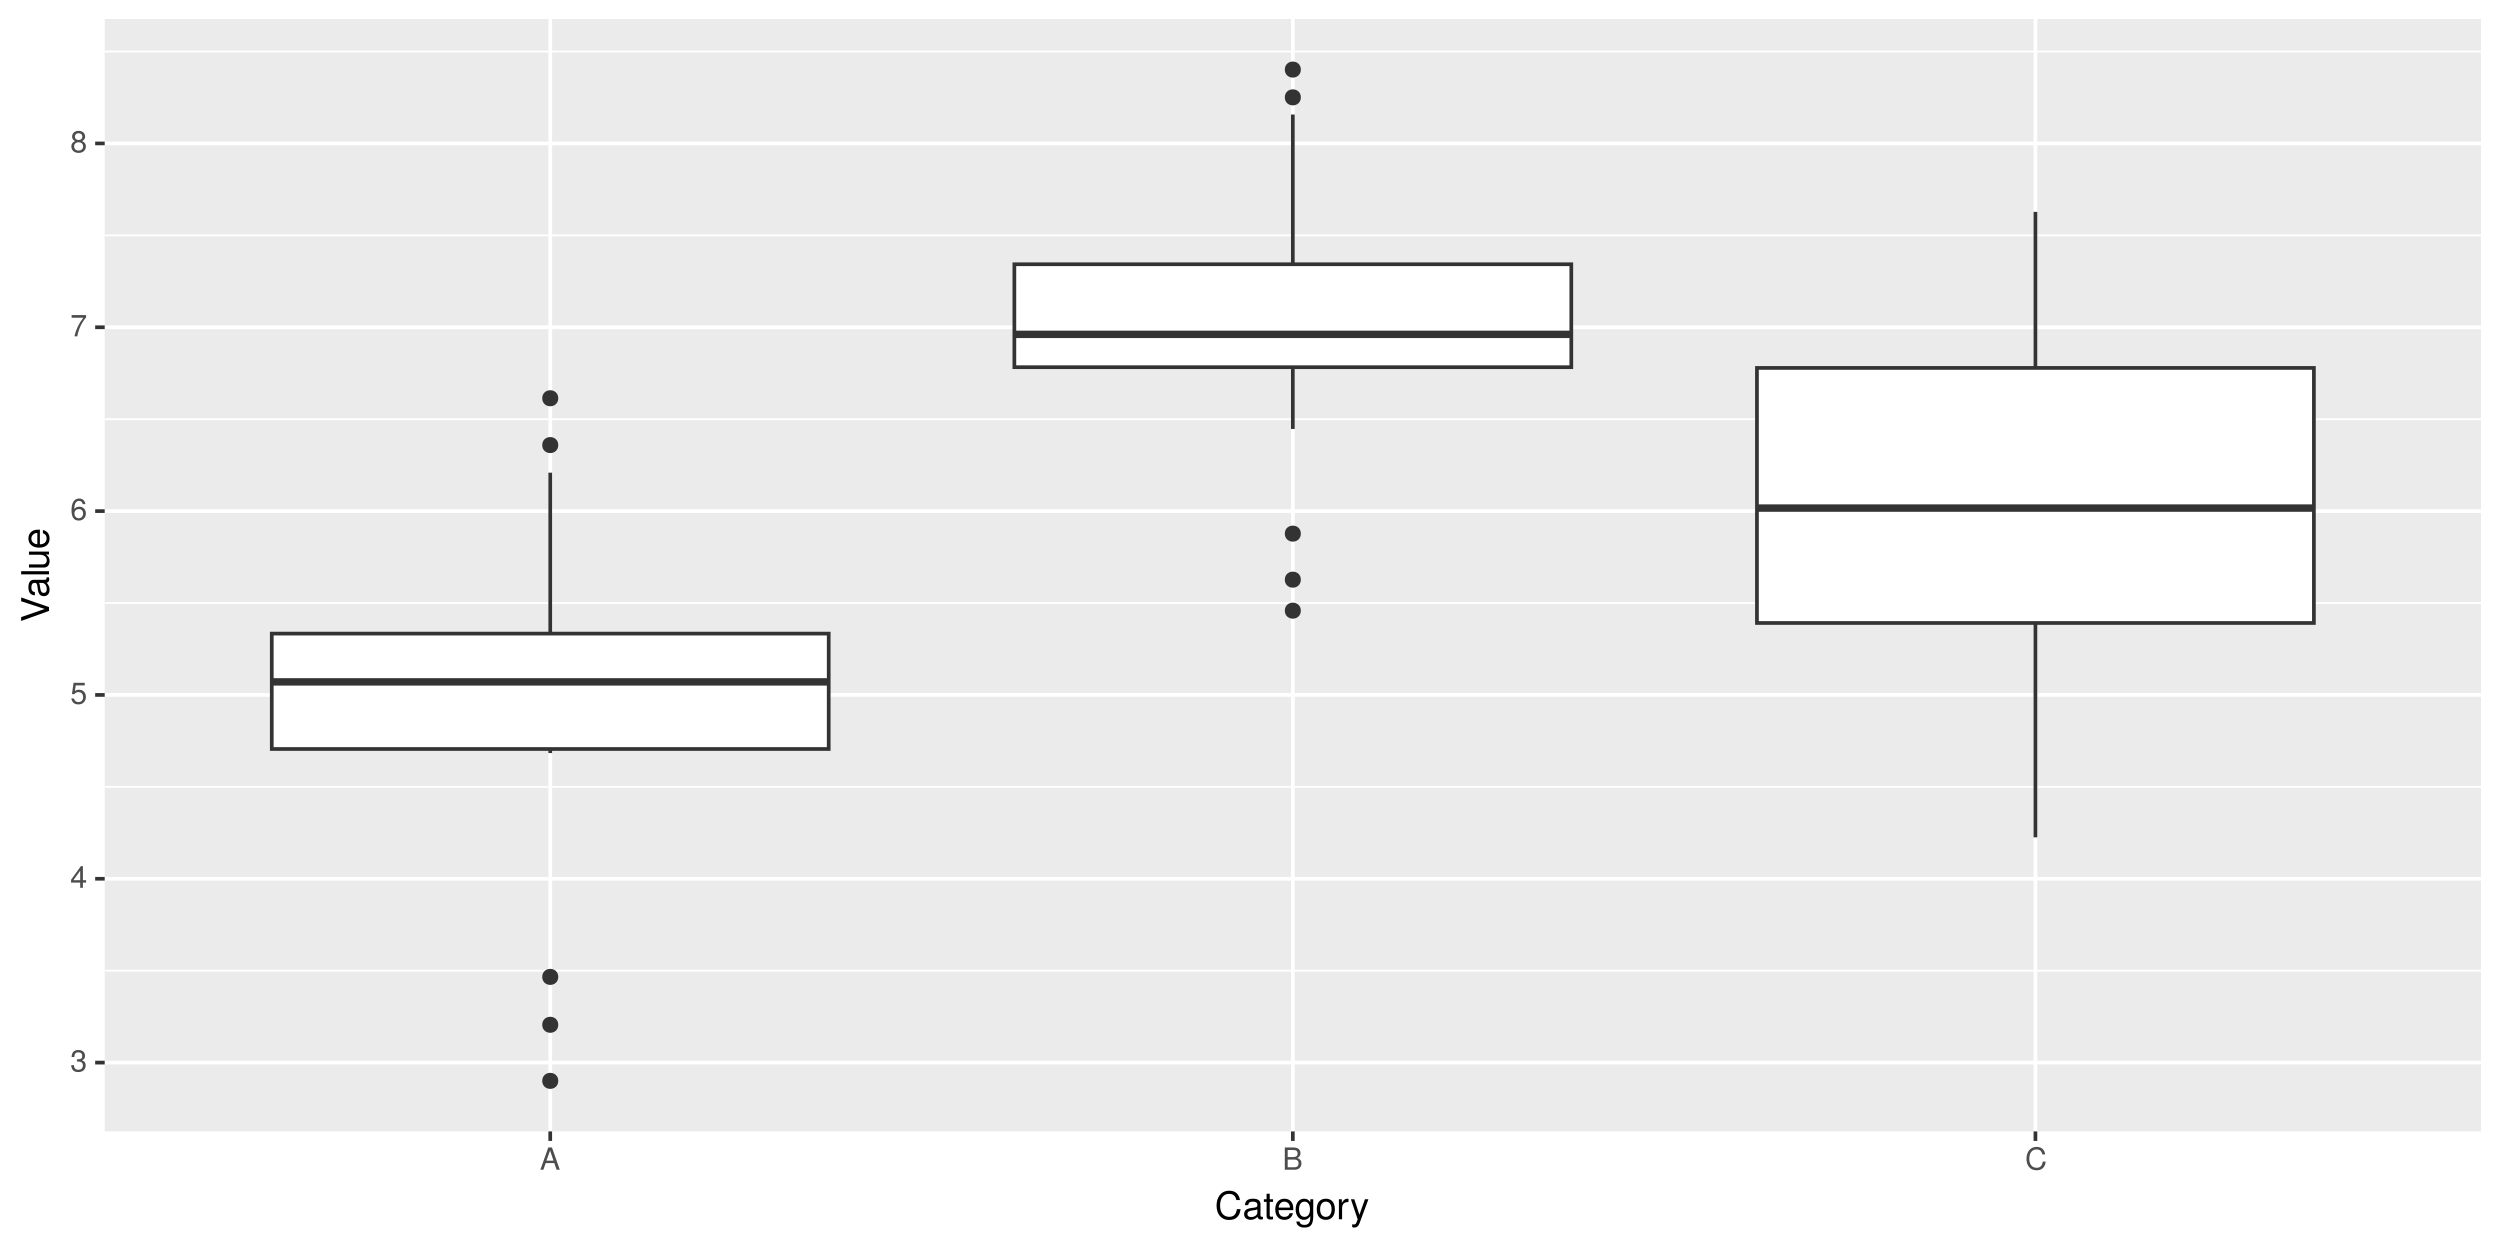
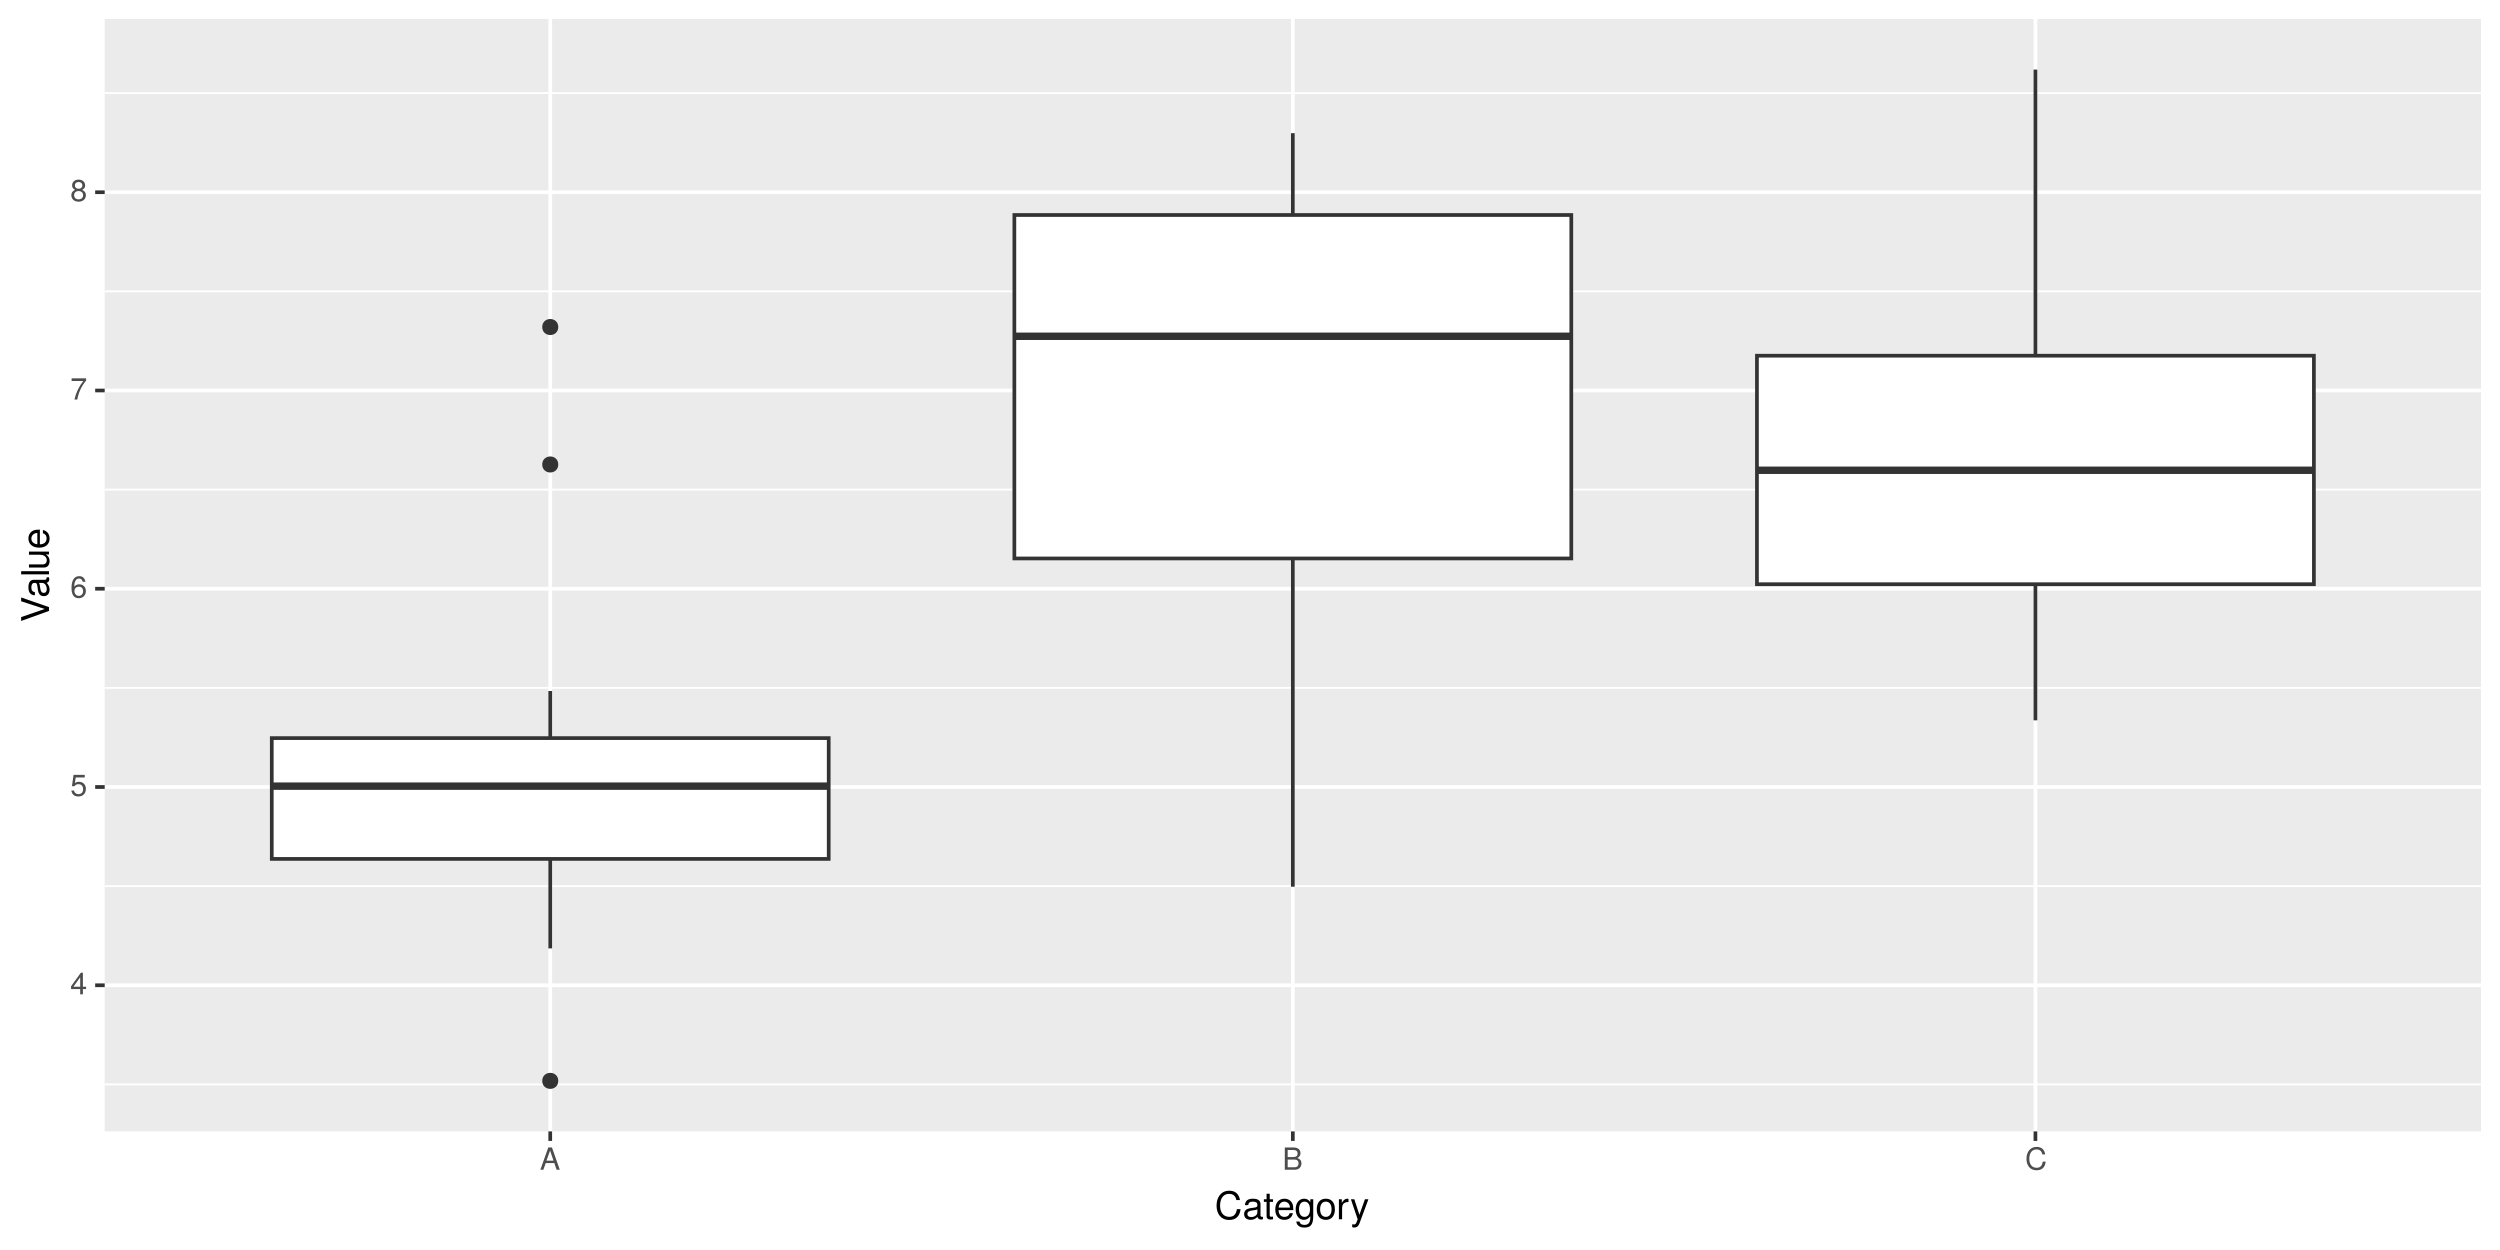
<svg xmlns="http://www.w3.org/2000/svg" xmlns:xlink="http://www.w3.org/1999/xlink" width="720pt" height="360pt" viewBox="0 0 720 360">
  <defs>
    <g>
      <g id="glyph-0-0">
-         <path d="M 4.453 -1.812 C 4.453 -2.562 4.141 -3.016 3.391 -3.266 C 3.969 -3.5 4.266 -3.891 4.266 -4.516 C 4.266 -5.594 3.547 -6.234 2.359 -6.234 C 1.109 -6.234 0.438 -5.547 0.406 -4.219 L 1.188 -4.219 C 1.203 -5.141 1.578 -5.562 2.375 -5.562 C 3.062 -5.562 3.469 -5.156 3.469 -4.5 C 3.469 -3.828 3.188 -3.547 1.938 -3.547 L 1.938 -2.906 L 2.359 -2.906 C 3.219 -2.906 3.656 -2.5 3.656 -1.797 C 3.656 -1.016 3.172 -0.547 2.359 -0.547 C 1.516 -0.547 1.109 -0.969 1.062 -1.875 L 0.281 -1.875 C 0.375 -0.5 1.062 0.125 2.344 0.125 C 3.625 0.125 4.453 -0.641 4.453 -1.812 Z M 4.453 -1.812 " />
+         <path d="M 4.578 -1.5 L 4.578 -2.188 L 3.656 -2.188 L 3.656 -6.234 L 3.078 -6.234 L 0.25 -2.312 L 0.25 -1.5 L 2.875 -1.5 L 2.875 0 L 3.656 0 L 3.656 -1.5 Z M 2.875 -2.188 L 0.922 -2.188 L 2.875 -4.922 Z M 2.875 -2.188 " />
      </g>
      <g id="glyph-0-1">
-         <path d="M 4.578 -1.5 L 4.578 -2.188 L 3.656 -2.188 L 3.656 -6.234 L 3.078 -6.234 L 0.25 -2.312 L 0.25 -1.5 L 2.875 -1.5 L 2.875 0 L 3.656 0 L 3.656 -1.5 Z M 2.875 -2.188 L 0.922 -2.188 L 2.875 -4.922 Z M 2.875 -2.188 " />
+         <path d="M 4.516 -2.062 C 4.516 -3.297 3.688 -4.109 2.5 -4.109 C 2.062 -4.109 1.703 -4 1.344 -3.734 L 1.594 -5.344 L 4.188 -5.344 L 4.188 -6.109 L 0.969 -6.109 L 0.5 -2.844 L 1.219 -2.844 C 1.578 -3.266 1.875 -3.422 2.359 -3.422 C 3.188 -3.422 3.719 -2.891 3.719 -1.969 C 3.719 -1.062 3.203 -0.547 2.359 -0.547 C 1.688 -0.547 1.266 -0.891 1.078 -1.594 L 0.312 -1.594 C 0.562 -0.359 1.266 0.125 2.375 0.125 C 3.641 0.125 4.516 -0.75 4.516 -2.062 Z M 4.516 -2.062 " />
      </g>
      <g id="glyph-0-2">
-         <path d="M 4.516 -2.062 C 4.516 -3.297 3.688 -4.109 2.5 -4.109 C 2.062 -4.109 1.703 -4 1.344 -3.734 L 1.594 -5.344 L 4.188 -5.344 L 4.188 -6.109 L 0.969 -6.109 L 0.5 -2.844 L 1.219 -2.844 C 1.578 -3.266 1.875 -3.422 2.359 -3.422 C 3.188 -3.422 3.719 -2.891 3.719 -1.969 C 3.719 -1.062 3.203 -0.547 2.359 -0.547 C 1.688 -0.547 1.266 -0.891 1.078 -1.594 L 0.312 -1.594 C 0.562 -0.359 1.266 0.125 2.375 0.125 C 3.641 0.125 4.516 -0.75 4.516 -2.062 Z M 4.516 -2.062 " />
+         <path d="M 4.516 -1.938 C 4.516 -3.094 3.719 -3.875 2.609 -3.875 C 1.984 -3.875 1.5 -3.641 1.172 -3.188 C 1.172 -4.703 1.672 -5.547 2.562 -5.547 C 3.109 -5.547 3.484 -5.203 3.609 -4.609 L 4.375 -4.609 C 4.234 -5.625 3.562 -6.234 2.609 -6.234 C 1.156 -6.234 0.375 -5.016 0.375 -2.844 C 0.375 -0.891 1.047 0.125 2.469 0.125 C 3.656 0.125 4.516 -0.719 4.516 -1.938 Z M 3.719 -1.875 C 3.719 -1.094 3.188 -0.547 2.484 -0.547 C 1.766 -0.547 1.219 -1.125 1.219 -1.922 C 1.219 -2.688 1.734 -3.188 2.5 -3.188 C 3.25 -3.188 3.719 -2.703 3.719 -1.875 Z M 3.719 -1.875 " />
      </g>
      <g id="glyph-0-3">
-         <path d="M 4.516 -1.938 C 4.516 -3.094 3.719 -3.875 2.609 -3.875 C 1.984 -3.875 1.5 -3.641 1.172 -3.188 C 1.172 -4.703 1.672 -5.547 2.562 -5.547 C 3.109 -5.547 3.484 -5.203 3.609 -4.609 L 4.375 -4.609 C 4.234 -5.625 3.562 -6.234 2.609 -6.234 C 1.156 -6.234 0.375 -5.016 0.375 -2.844 C 0.375 -0.891 1.047 0.125 2.469 0.125 C 3.656 0.125 4.516 -0.719 4.516 -1.938 Z M 3.719 -1.875 C 3.719 -1.094 3.188 -0.547 2.484 -0.547 C 1.766 -0.547 1.219 -1.125 1.219 -1.922 C 1.219 -2.688 1.734 -3.188 2.5 -3.188 C 3.25 -3.188 3.719 -2.703 3.719 -1.875 Z M 3.719 -1.875 " />
+         <path d="M 4.578 -5.453 L 4.578 -6.109 L 0.406 -6.109 L 0.406 -5.344 L 3.781 -5.344 C 2.531 -3.781 1.656 -1.953 1.219 0 L 2.047 0 C 2.391 -2.016 3.266 -3.891 4.578 -5.453 Z M 4.578 -5.453 " />
      </g>
      <g id="glyph-0-4">
-         <path d="M 4.578 -5.453 L 4.578 -6.109 L 0.406 -6.109 L 0.406 -5.344 L 3.781 -5.344 C 2.531 -3.781 1.656 -1.953 1.219 0 L 2.047 0 C 2.391 -2.016 3.266 -3.891 4.578 -5.453 Z M 4.578 -5.453 " />
+         <path d="M 4.516 -1.766 C 4.516 -2.453 4.156 -2.938 3.438 -3.281 C 4.078 -3.672 4.297 -3.984 4.297 -4.578 C 4.297 -5.547 3.531 -6.234 2.422 -6.234 C 1.312 -6.234 0.547 -5.547 0.547 -4.578 C 0.547 -4 0.75 -3.672 1.391 -3.281 C 0.672 -2.938 0.328 -2.453 0.328 -1.766 C 0.328 -0.625 1.188 0.125 2.422 0.125 C 3.656 0.125 4.516 -0.625 4.516 -1.766 Z M 3.5 -4.562 C 3.5 -3.969 3.062 -3.594 2.422 -3.594 C 1.766 -3.594 1.344 -3.969 1.344 -4.562 C 1.344 -5.156 1.766 -5.547 2.422 -5.547 C 3.078 -5.547 3.5 -5.156 3.5 -4.562 Z M 3.719 -1.75 C 3.719 -1.016 3.188 -0.547 2.406 -0.547 C 1.641 -0.547 1.125 -1.016 1.125 -1.75 C 1.125 -2.484 1.641 -2.938 2.422 -2.938 C 3.188 -2.938 3.719 -2.484 3.719 -1.75 Z M 3.719 -1.75 " />
      </g>
      <g id="glyph-0-5">
-         <path d="M 4.516 -1.766 C 4.516 -2.453 4.156 -2.938 3.438 -3.281 C 4.078 -3.672 4.297 -3.984 4.297 -4.578 C 4.297 -5.547 3.531 -6.234 2.422 -6.234 C 1.312 -6.234 0.547 -5.547 0.547 -4.578 C 0.547 -4 0.75 -3.672 1.391 -3.281 C 0.672 -2.938 0.328 -2.453 0.328 -1.766 C 0.328 -0.625 1.188 0.125 2.422 0.125 C 3.656 0.125 4.516 -0.625 4.516 -1.766 Z M 3.5 -4.562 C 3.5 -3.969 3.062 -3.594 2.422 -3.594 C 1.766 -3.594 1.344 -3.969 1.344 -4.562 C 1.344 -5.156 1.766 -5.547 2.422 -5.547 C 3.078 -5.547 3.5 -5.156 3.5 -4.562 Z M 3.719 -1.75 C 3.719 -1.016 3.188 -0.547 2.406 -0.547 C 1.641 -0.547 1.125 -1.016 1.125 -1.75 C 1.125 -2.484 1.641 -2.938 2.422 -2.938 C 3.188 -2.938 3.719 -2.484 3.719 -1.75 Z M 3.719 -1.75 " />
+         <path d="M 5.75 0 L 3.5 -6.406 L 2.438 -6.406 L 0.156 0 L 1.016 0 L 1.703 -1.922 L 4.172 -1.922 L 4.828 0 Z M 3.938 -2.609 L 1.906 -2.609 L 2.953 -5.531 Z M 3.938 -2.609 " />
      </g>
      <g id="glyph-0-6">
-         <path d="M 5.75 0 L 3.5 -6.406 L 2.438 -6.406 L 0.156 0 L 1.016 0 L 1.703 -1.922 L 4.172 -1.922 L 4.828 0 Z M 3.938 -2.609 L 1.906 -2.609 L 2.953 -5.531 Z M 3.938 -2.609 " />
+         <path d="M 5.484 -1.828 C 5.484 -2.609 5.125 -3.062 4.312 -3.391 C 4.891 -3.656 5.203 -4.141 5.203 -4.781 C 5.203 -5.719 4.516 -6.406 3.297 -6.406 L 0.688 -6.406 L 0.688 0 L 3.594 0 C 4.734 0 5.484 -0.781 5.484 -1.828 Z M 4.375 -4.672 C 4.375 -4.016 4 -3.656 3.094 -3.656 L 1.516 -3.656 L 1.516 -5.688 L 3.094 -5.688 C 4 -5.688 4.375 -5.328 4.375 -4.672 Z M 4.656 -1.828 C 4.656 -1.203 4.281 -0.719 3.516 -0.719 L 1.516 -0.719 L 1.516 -2.922 L 3.516 -2.922 C 4.281 -2.922 4.656 -2.453 4.656 -1.828 Z M 4.656 -1.828 " />
      </g>
      <g id="glyph-0-7">
-         <path d="M 5.484 -1.828 C 5.484 -2.609 5.125 -3.062 4.312 -3.391 C 4.891 -3.656 5.203 -4.141 5.203 -4.781 C 5.203 -5.719 4.516 -6.406 3.297 -6.406 L 0.688 -6.406 L 0.688 0 L 3.594 0 C 4.734 0 5.484 -0.781 5.484 -1.828 Z M 4.375 -4.672 C 4.375 -4.016 4 -3.656 3.094 -3.656 L 1.516 -3.656 L 1.516 -5.688 L 3.094 -5.688 C 4 -5.688 4.375 -5.328 4.375 -4.672 Z M 4.656 -1.828 C 4.656 -1.203 4.281 -0.719 3.516 -0.719 L 1.516 -0.719 L 1.516 -2.922 L 3.516 -2.922 C 4.281 -2.922 4.656 -2.453 4.656 -1.828 Z M 4.656 -1.828 " />
-       </g>
-       <g id="glyph-0-8">
        <path d="M 5.953 -2.344 L 5.109 -2.344 C 4.922 -1.125 4.406 -0.562 3.328 -0.562 C 2.047 -0.562 1.234 -1.547 1.234 -3.141 C 1.234 -4.781 2.016 -5.844 3.25 -5.844 C 4.25 -5.844 4.781 -5.406 4.984 -4.422 L 5.828 -4.422 C 5.562 -5.828 4.766 -6.578 3.359 -6.578 C 1.406 -6.578 0.422 -5 0.422 -3.125 C 0.422 -1.266 1.438 0.156 3.312 0.156 C 4.875 0.156 5.766 -0.672 5.953 -2.344 Z M 5.953 -2.344 " />
      </g>
      <g id="glyph-1-0">
        <path d="M 7.453 -2.922 L 6.391 -2.922 C 6.156 -1.406 5.516 -0.703 4.156 -0.703 C 2.562 -0.703 1.547 -1.922 1.547 -3.922 C 1.547 -5.984 2.516 -7.312 4.062 -7.312 C 5.328 -7.312 5.984 -6.75 6.234 -5.531 L 7.281 -5.531 C 6.969 -7.297 5.953 -8.219 4.188 -8.219 C 1.766 -8.219 0.531 -6.266 0.531 -3.922 C 0.531 -1.578 1.797 0.203 4.141 0.203 C 6.109 0.203 7.203 -0.844 7.453 -2.922 Z M 7.453 -2.922 " />
      </g>
      <g id="glyph-1-1">
        <path d="M 5.891 -0.016 L 5.891 -0.719 C 5.781 -0.688 5.734 -0.688 5.688 -0.688 C 5.375 -0.688 5.188 -0.859 5.188 -1.141 L 5.188 -4.359 C 5.188 -5.375 4.438 -5.922 3.031 -5.922 C 1.625 -5.922 0.766 -5.391 0.719 -4.062 L 1.641 -4.062 C 1.719 -4.766 2.141 -5.078 2.984 -5.078 C 3.812 -5.078 4.281 -4.781 4.281 -4.219 L 4.281 -3.984 C 4.281 -3.594 4.047 -3.438 3.328 -3.344 C 2.031 -3.172 1.828 -3.141 1.469 -2.984 C 0.797 -2.719 0.469 -2.203 0.469 -1.5 C 0.469 -0.453 1.188 0.172 2.359 0.172 C 3.094 0.172 3.812 -0.141 4.312 -0.688 C 4.406 -0.234 4.812 0.078 5.266 0.078 C 5.438 0.078 5.594 0.062 5.891 -0.016 Z M 4.281 -1.984 C 4.281 -1.172 3.438 -0.641 2.547 -0.641 C 1.844 -0.641 1.422 -0.891 1.422 -1.516 C 1.422 -2.125 1.828 -2.391 2.812 -2.531 C 3.766 -2.656 3.969 -2.703 4.281 -2.844 Z M 4.281 -1.984 " />
      </g>
      <g id="glyph-1-2">
        <path d="M 2.797 0 L 2.797 -0.766 C 2.672 -0.734 2.531 -0.719 2.359 -0.719 C 1.953 -0.719 1.844 -0.844 1.844 -1.25 L 1.844 -5.016 L 2.797 -5.016 L 2.797 -5.766 L 1.844 -5.766 L 1.844 -7.344 L 0.938 -7.344 L 0.938 -5.766 L 0.156 -5.766 L 0.156 -5.016 L 0.938 -5.016 L 0.938 -0.844 C 0.938 -0.25 1.328 0.078 2.047 0.078 C 2.266 0.078 2.484 0.062 2.797 0 Z M 2.797 0 " />
      </g>
      <g id="glyph-1-3">
        <path d="M 5.641 -2.625 C 5.641 -3.453 5.578 -3.984 5.406 -4.406 C 5.031 -5.359 4.156 -5.922 3.078 -5.922 C 1.469 -5.922 0.438 -4.734 0.438 -2.844 C 0.438 -0.953 1.438 0.172 3.062 0.172 C 4.375 0.172 5.297 -0.578 5.516 -1.75 L 4.594 -1.75 C 4.344 -0.984 3.828 -0.688 3.094 -0.688 C 2.141 -0.688 1.422 -1.297 1.391 -2.625 Z M 4.656 -3.438 C 4.656 -3.438 4.656 -3.391 4.656 -3.359 L 1.422 -3.359 C 1.5 -4.391 2.141 -5.078 3.062 -5.078 C 3.969 -5.078 4.656 -4.328 4.656 -3.438 Z M 4.656 -3.438 " />
      </g>
      <g id="glyph-1-4">
        <path d="M 5.375 -0.953 L 5.375 -5.766 L 4.531 -5.766 L 4.531 -4.922 C 4.062 -5.609 3.516 -5.922 2.766 -5.922 C 1.312 -5.922 0.312 -4.703 0.312 -2.828 C 0.312 -1.016 1.344 0.172 2.688 0.172 C 3.422 0.172 3.922 -0.141 4.531 -0.875 L 4.531 -0.484 C 4.531 1.047 3.906 1.625 2.844 1.625 C 2.109 1.625 1.547 1.359 1.438 0.656 L 0.5 0.656 C 0.609 1.75 1.453 2.391 2.812 2.391 C 4.609 2.391 5.375 1.594 5.375 -0.953 Z M 4.438 -2.844 C 4.438 -1.469 3.844 -0.688 2.875 -0.688 C 1.875 -0.688 1.281 -1.484 1.281 -2.875 C 1.281 -4.266 1.891 -5.078 2.875 -5.078 C 3.859 -5.078 4.438 -4.25 4.438 -2.844 Z M 4.438 -2.844 " />
      </g>
      <g id="glyph-1-5">
        <path d="M 5.609 -2.844 C 5.609 -4.828 4.656 -5.922 2.984 -5.922 C 1.375 -5.922 0.391 -4.812 0.391 -2.875 C 0.391 -0.953 1.359 0.172 3 0.172 C 4.625 0.172 5.609 -0.953 5.609 -2.844 Z M 4.656 -2.844 C 4.656 -1.5 4.016 -0.688 3 -0.688 C 1.984 -0.688 1.359 -1.484 1.359 -2.875 C 1.359 -4.266 1.984 -5.078 3 -5.078 C 4.031 -5.078 4.656 -4.281 4.656 -2.844 Z M 4.656 -2.844 " />
      </g>
      <g id="glyph-1-6">
        <path d="M 3.531 -4.969 L 3.531 -5.891 C 3.375 -5.922 3.297 -5.922 3.172 -5.922 C 2.578 -5.922 2.141 -5.578 1.609 -4.719 L 1.609 -5.766 L 0.766 -5.766 L 0.766 0 L 1.688 0 L 1.688 -2.984 C 1.688 -4.297 2.109 -4.938 3.531 -4.969 Z M 3.531 -4.969 " />
      </g>
      <g id="glyph-1-7">
        <path d="M 5.266 -5.766 L 4.266 -5.766 L 2.672 -1.281 L 1.203 -5.766 L 0.219 -5.766 L 2.172 0.016 L 1.812 0.938 C 1.656 1.344 1.469 1.5 1.078 1.5 C 0.953 1.5 0.797 1.469 0.594 1.438 L 0.594 2.25 C 0.781 2.359 0.969 2.391 1.203 2.391 C 1.859 2.391 2.391 2.031 2.688 1.203 Z M 5.266 -5.766 " />
      </g>
      <g id="glyph-2-0">
        <path d="M -8.016 -7.094 L -8.016 -6 L -1.234 -3.781 L -8.016 -1.438 L -8.016 -0.328 L 0 -3.219 L 0 -4.312 Z M -8.016 -7.094 " />
      </g>
      <g id="glyph-2-1">
        <path d="M -0.016 -5.891 L -0.719 -5.891 C -0.688 -5.781 -0.688 -5.734 -0.688 -5.688 C -0.688 -5.375 -0.859 -5.188 -1.141 -5.188 L -4.359 -5.188 C -5.375 -5.188 -5.922 -4.438 -5.922 -3.031 C -5.922 -1.625 -5.391 -0.766 -4.062 -0.719 L -4.062 -1.641 C -4.766 -1.719 -5.078 -2.141 -5.078 -2.984 C -5.078 -3.812 -4.781 -4.281 -4.219 -4.281 L -3.984 -4.281 C -3.594 -4.281 -3.438 -4.047 -3.344 -3.328 C -3.172 -2.031 -3.141 -1.828 -2.984 -1.469 C -2.719 -0.797 -2.203 -0.469 -1.5 -0.469 C -0.453 -0.469 0.172 -1.188 0.172 -2.359 C 0.172 -3.094 -0.141 -3.812 -0.688 -4.312 C -0.234 -4.406 0.078 -4.812 0.078 -5.266 C 0.078 -5.438 0.062 -5.594 -0.016 -5.891 Z M -1.984 -4.281 C -1.172 -4.281 -0.641 -3.438 -0.641 -2.547 C -0.641 -1.844 -0.891 -1.422 -1.516 -1.422 C -2.125 -1.422 -2.391 -1.828 -2.531 -2.812 C -2.656 -3.766 -2.703 -3.969 -2.844 -4.281 Z M -1.984 -4.281 " />
      </g>
      <g id="glyph-2-2">
        <path d="M 0 -1.656 L -8.016 -1.656 L -8.016 -0.75 L 0 -0.75 Z M 0 -1.656 " />
      </g>
      <g id="glyph-2-3">
        <path d="M 0 -5.297 L -5.766 -5.297 L -5.766 -4.391 L -2.578 -4.391 C -1.406 -4.391 -0.641 -3.766 -0.641 -2.812 C -0.641 -2.094 -1.078 -1.625 -1.766 -1.625 L -5.766 -1.625 L -5.766 -0.719 L -1.406 -0.719 C -0.453 -0.719 0.172 -1.438 0.172 -2.547 C 0.172 -3.406 -0.125 -3.938 -0.891 -4.484 L 0 -4.484 Z M 0 -5.297 " />
      </g>
      <g id="glyph-2-4">
        <path d="M -2.625 -5.641 C -3.453 -5.641 -3.984 -5.578 -4.406 -5.406 C -5.359 -5.031 -5.922 -4.156 -5.922 -3.078 C -5.922 -1.469 -4.734 -0.438 -2.844 -0.438 C -0.953 -0.438 0.172 -1.438 0.172 -3.062 C 0.172 -4.375 -0.578 -5.297 -1.75 -5.516 L -1.75 -4.594 C -0.984 -4.344 -0.688 -3.828 -0.688 -3.094 C -0.688 -2.141 -1.297 -1.422 -2.625 -1.391 Z M -3.438 -4.656 C -3.438 -4.656 -3.391 -4.656 -3.359 -4.656 L -3.359 -1.422 C -4.391 -1.5 -5.078 -2.141 -5.078 -3.062 C -5.078 -3.969 -4.328 -4.656 -3.438 -4.656 Z M -3.438 -4.656 " />
      </g>
    </g>
    <clipPath id="clip-0">
      <path clip-rule="nonzero" d="M 30.152 5.48 L 714.523 5.48 L 714.523 325.852 L 30.152 325.852 Z M 30.152 5.48 " />
    </clipPath>
    <clipPath id="clip-1">
-       <path clip-rule="nonzero" d="M 30.152 279 L 714.523 279 L 714.523 280 L 30.152 280 Z M 30.152 279 " />
+       <path clip-rule="nonzero" d="M 30.152 312 L 714.523 312 L 714.523 313 L 30.152 313 Z M 30.152 312 " />
    </clipPath>
    <clipPath id="clip-2">
-       <path clip-rule="nonzero" d="M 30.152 226 L 714.523 226 L 714.523 227 L 30.152 227 Z M 30.152 226 " />
+       <path clip-rule="nonzero" d="M 30.152 254 L 714.523 254 L 714.523 256 L 30.152 256 Z M 30.152 254 " />
    </clipPath>
    <clipPath id="clip-3">
-       <path clip-rule="nonzero" d="M 30.152 173 L 714.523 173 L 714.523 174 L 30.152 174 Z M 30.152 173 " />
+       <path clip-rule="nonzero" d="M 30.152 197 L 714.523 197 L 714.523 199 L 30.152 199 Z M 30.152 197 " />
    </clipPath>
    <clipPath id="clip-4">
-       <path clip-rule="nonzero" d="M 30.152 120 L 714.523 120 L 714.523 121 L 30.152 121 Z M 30.152 120 " />
+       <path clip-rule="nonzero" d="M 30.152 140 L 714.523 140 L 714.523 142 L 30.152 142 Z M 30.152 140 " />
    </clipPath>
    <clipPath id="clip-5">
-       <path clip-rule="nonzero" d="M 30.152 67 L 714.523 67 L 714.523 69 L 30.152 69 Z M 30.152 67 " />
+       <path clip-rule="nonzero" d="M 30.152 83 L 714.523 83 L 714.523 85 L 30.152 85 Z M 30.152 83 " />
    </clipPath>
    <clipPath id="clip-6">
-       <path clip-rule="nonzero" d="M 30.152 14 L 714.523 14 L 714.523 16 L 30.152 16 Z M 30.152 14 " />
+       <path clip-rule="nonzero" d="M 30.152 26 L 714.523 26 L 714.523 28 L 30.152 28 Z M 30.152 26 " />
    </clipPath>
    <clipPath id="clip-7">
-       <path clip-rule="nonzero" d="M 30.152 305 L 714.523 305 L 714.523 307 L 30.152 307 Z M 30.152 305 " />
+       <path clip-rule="nonzero" d="M 30.152 283 L 714.523 283 L 714.523 285 L 30.152 285 Z M 30.152 283 " />
    </clipPath>
    <clipPath id="clip-8">
-       <path clip-rule="nonzero" d="M 30.152 252 L 714.523 252 L 714.523 254 L 30.152 254 Z M 30.152 252 " />
+       <path clip-rule="nonzero" d="M 30.152 226 L 714.523 226 L 714.523 228 L 30.152 228 Z M 30.152 226 " />
    </clipPath>
    <clipPath id="clip-9">
-       <path clip-rule="nonzero" d="M 30.152 199 L 714.523 199 L 714.523 201 L 30.152 201 Z M 30.152 199 " />
+       <path clip-rule="nonzero" d="M 30.152 169 L 714.523 169 L 714.523 171 L 30.152 171 Z M 30.152 169 " />
    </clipPath>
    <clipPath id="clip-10">
-       <path clip-rule="nonzero" d="M 30.152 146 L 714.523 146 L 714.523 148 L 30.152 148 Z M 30.152 146 " />
+       <path clip-rule="nonzero" d="M 30.152 111 L 714.523 111 L 714.523 113 L 30.152 113 Z M 30.152 111 " />
    </clipPath>
    <clipPath id="clip-11">
-       <path clip-rule="nonzero" d="M 30.152 93 L 714.523 93 L 714.523 95 L 30.152 95 Z M 30.152 93 " />
+       <path clip-rule="nonzero" d="M 30.152 54 L 714.523 54 L 714.523 56 L 30.152 56 Z M 30.152 54 " />
    </clipPath>
    <clipPath id="clip-12">
-       <path clip-rule="nonzero" d="M 30.152 40 L 714.523 40 L 714.523 42 L 30.152 42 Z M 30.152 40 " />
+       <path clip-rule="nonzero" d="M 157 5.48 L 160 5.48 L 160 325.852 L 157 325.852 Z M 157 5.48 " />
    </clipPath>
    <clipPath id="clip-13">
-       <path clip-rule="nonzero" d="M 157 5.48 L 160 5.48 L 160 325.852 L 157 325.852 Z M 157 5.48 " />
+       <path clip-rule="nonzero" d="M 371 5.48 L 373 5.48 L 373 325.852 L 371 325.852 Z M 371 5.48 " />
    </clipPath>
    <clipPath id="clip-14">
-       <path clip-rule="nonzero" d="M 371 5.48 L 373 5.48 L 373 325.852 L 371 325.852 Z M 371 5.48 " />
-     </clipPath>
-     <clipPath id="clip-15">
      <path clip-rule="nonzero" d="M 585 5.48 L 587 5.48 L 587 325.852 L 585 325.852 Z M 585 5.48 " />
    </clipPath>
  </defs>
  <rect x="-72" y="-36" width="864" height="432" fill="rgb(100%, 100%, 100%)" fill-opacity="1" />
  <rect x="-72" y="-36" width="864" height="432" fill="rgb(100%, 100%, 100%)" fill-opacity="1" />
  <path fill="none" stroke-width="1.067" stroke-linecap="round" stroke-linejoin="round" stroke="rgb(100%, 100%, 100%)" stroke-opacity="1" stroke-miterlimit="10" d="M 0 360 L 720 360 L 720 0 L 0 0 Z M 0 360 " />
  <g clip-path="url(#clip-0)">
    <path fill-rule="nonzero" fill="rgb(92.157%, 92.157%, 92.157%)" fill-opacity="1" d="M 30.152 325.848 L 714.523 325.848 L 714.523 5.477 L 30.152 5.477 Z M 30.152 325.848 " />
  </g>
  <g clip-path="url(#clip-1)">
-     <path fill="none" stroke-width="0.533" stroke-linecap="butt" stroke-linejoin="round" stroke="rgb(100%, 100%, 100%)" stroke-opacity="1" stroke-miterlimit="10" d="M 30.152 279.559 L 714.52 279.559 " />
+     <path fill="none" stroke-width="0.533" stroke-linecap="butt" stroke-linejoin="round" stroke="rgb(100%, 100%, 100%)" stroke-opacity="1" stroke-miterlimit="10" d="M 30.152 312.309 L 714.52 312.309 " />
  </g>
  <g clip-path="url(#clip-2)">
-     <path fill="none" stroke-width="0.533" stroke-linecap="butt" stroke-linejoin="round" stroke="rgb(100%, 100%, 100%)" stroke-opacity="1" stroke-miterlimit="10" d="M 30.152 226.617 L 714.52 226.617 " />
+     <path fill="none" stroke-width="0.533" stroke-linecap="butt" stroke-linejoin="round" stroke="rgb(100%, 100%, 100%)" stroke-opacity="1" stroke-miterlimit="10" d="M 30.152 255.207 L 714.52 255.207 " />
  </g>
  <g clip-path="url(#clip-3)">
-     <path fill="none" stroke-width="0.533" stroke-linecap="butt" stroke-linejoin="round" stroke="rgb(100%, 100%, 100%)" stroke-opacity="1" stroke-miterlimit="10" d="M 30.152 173.672 L 714.52 173.672 " />
+     <path fill="none" stroke-width="0.533" stroke-linecap="butt" stroke-linejoin="round" stroke="rgb(100%, 100%, 100%)" stroke-opacity="1" stroke-miterlimit="10" d="M 30.152 198.109 L 714.52 198.109 " />
  </g>
  <g clip-path="url(#clip-4)">
-     <path fill="none" stroke-width="0.533" stroke-linecap="butt" stroke-linejoin="round" stroke="rgb(100%, 100%, 100%)" stroke-opacity="1" stroke-miterlimit="10" d="M 30.152 120.727 L 714.52 120.727 " />
+     <path fill="none" stroke-width="0.533" stroke-linecap="butt" stroke-linejoin="round" stroke="rgb(100%, 100%, 100%)" stroke-opacity="1" stroke-miterlimit="10" d="M 30.152 141.008 L 714.52 141.008 " />
  </g>
  <g clip-path="url(#clip-5)">
-     <path fill="none" stroke-width="0.533" stroke-linecap="butt" stroke-linejoin="round" stroke="rgb(100%, 100%, 100%)" stroke-opacity="1" stroke-miterlimit="10" d="M 30.152 67.785 L 714.52 67.785 " />
+     <path fill="none" stroke-width="0.533" stroke-linecap="butt" stroke-linejoin="round" stroke="rgb(100%, 100%, 100%)" stroke-opacity="1" stroke-miterlimit="10" d="M 30.152 83.91 L 714.52 83.91 " />
  </g>
  <g clip-path="url(#clip-6)">
-     <path fill="none" stroke-width="0.533" stroke-linecap="butt" stroke-linejoin="round" stroke="rgb(100%, 100%, 100%)" stroke-opacity="1" stroke-miterlimit="10" d="M 30.152 14.84 L 714.52 14.84 " />
+     <path fill="none" stroke-width="0.533" stroke-linecap="butt" stroke-linejoin="round" stroke="rgb(100%, 100%, 100%)" stroke-opacity="1" stroke-miterlimit="10" d="M 30.152 26.809 L 714.52 26.809 " />
  </g>
  <g clip-path="url(#clip-7)">
-     <path fill="none" stroke-width="1.067" stroke-linecap="butt" stroke-linejoin="round" stroke="rgb(100%, 100%, 100%)" stroke-opacity="1" stroke-miterlimit="10" d="M 30.152 306.031 L 714.52 306.031 " />
+     <path fill="none" stroke-width="1.067" stroke-linecap="butt" stroke-linejoin="round" stroke="rgb(100%, 100%, 100%)" stroke-opacity="1" stroke-miterlimit="10" d="M 30.152 283.758 L 714.52 283.758 " />
  </g>
  <g clip-path="url(#clip-8)">
-     <path fill="none" stroke-width="1.067" stroke-linecap="butt" stroke-linejoin="round" stroke="rgb(100%, 100%, 100%)" stroke-opacity="1" stroke-miterlimit="10" d="M 30.152 253.086 L 714.52 253.086 " />
+     <path fill="none" stroke-width="1.067" stroke-linecap="butt" stroke-linejoin="round" stroke="rgb(100%, 100%, 100%)" stroke-opacity="1" stroke-miterlimit="10" d="M 30.152 226.66 L 714.52 226.66 " />
  </g>
  <g clip-path="url(#clip-9)">
-     <path fill="none" stroke-width="1.067" stroke-linecap="butt" stroke-linejoin="round" stroke="rgb(100%, 100%, 100%)" stroke-opacity="1" stroke-miterlimit="10" d="M 30.152 200.145 L 714.52 200.145 " />
+     <path fill="none" stroke-width="1.067" stroke-linecap="butt" stroke-linejoin="round" stroke="rgb(100%, 100%, 100%)" stroke-opacity="1" stroke-miterlimit="10" d="M 30.152 169.559 L 714.52 169.559 " />
  </g>
  <g clip-path="url(#clip-10)">
-     <path fill="none" stroke-width="1.067" stroke-linecap="butt" stroke-linejoin="round" stroke="rgb(100%, 100%, 100%)" stroke-opacity="1" stroke-miterlimit="10" d="M 30.152 147.199 L 714.52 147.199 " />
+     <path fill="none" stroke-width="1.067" stroke-linecap="butt" stroke-linejoin="round" stroke="rgb(100%, 100%, 100%)" stroke-opacity="1" stroke-miterlimit="10" d="M 30.152 112.461 L 714.52 112.461 " />
  </g>
  <g clip-path="url(#clip-11)">
-     <path fill="none" stroke-width="1.067" stroke-linecap="butt" stroke-linejoin="round" stroke="rgb(100%, 100%, 100%)" stroke-opacity="1" stroke-miterlimit="10" d="M 30.152 94.254 L 714.52 94.254 " />
+     <path fill="none" stroke-width="1.067" stroke-linecap="butt" stroke-linejoin="round" stroke="rgb(100%, 100%, 100%)" stroke-opacity="1" stroke-miterlimit="10" d="M 30.152 55.359 L 714.52 55.359 " />
  </g>
  <g clip-path="url(#clip-12)">
-     <path fill="none" stroke-width="1.067" stroke-linecap="butt" stroke-linejoin="round" stroke="rgb(100%, 100%, 100%)" stroke-opacity="1" stroke-miterlimit="10" d="M 30.152 41.312 L 714.52 41.312 " />
+     <path fill="none" stroke-width="1.067" stroke-linecap="butt" stroke-linejoin="round" stroke="rgb(100%, 100%, 100%)" stroke-opacity="1" stroke-miterlimit="10" d="M 158.469 325.848 L 158.469 5.48 " />
  </g>
  <g clip-path="url(#clip-13)">
-     <path fill="none" stroke-width="1.067" stroke-linecap="butt" stroke-linejoin="round" stroke="rgb(100%, 100%, 100%)" stroke-opacity="1" stroke-miterlimit="10" d="M 158.469 325.848 L 158.469 5.48 " />
+     <path fill="none" stroke-width="1.067" stroke-linecap="butt" stroke-linejoin="round" stroke="rgb(100%, 100%, 100%)" stroke-opacity="1" stroke-miterlimit="10" d="M 372.336 325.848 L 372.336 5.48 " />
  </g>
  <g clip-path="url(#clip-14)">
-     <path fill="none" stroke-width="1.067" stroke-linecap="butt" stroke-linejoin="round" stroke="rgb(100%, 100%, 100%)" stroke-opacity="1" stroke-miterlimit="10" d="M 372.336 325.848 L 372.336 5.48 " />
-   </g>
-   <g clip-path="url(#clip-15)">
    <path fill="none" stroke-width="1.067" stroke-linecap="butt" stroke-linejoin="round" stroke="rgb(100%, 100%, 100%)" stroke-opacity="1" stroke-miterlimit="10" d="M 586.203 325.848 L 586.203 5.48 " />
  </g>
-   <path fill-rule="nonzero" fill="rgb(20%, 20%, 20%)" fill-opacity="1" stroke-width="0.709" stroke-linecap="round" stroke-linejoin="round" stroke="rgb(20%, 20%, 20%)" stroke-opacity="1" stroke-miterlimit="10" d="M 160.426 114.699 C 160.426 117.305 156.516 117.305 156.516 114.699 C 156.516 112.09 160.426 112.09 160.426 114.699 " />
-   <path fill-rule="nonzero" fill="rgb(20%, 20%, 20%)" fill-opacity="1" stroke-width="0.709" stroke-linecap="round" stroke-linejoin="round" stroke="rgb(20%, 20%, 20%)" stroke-opacity="1" stroke-miterlimit="10" d="M 160.426 281.344 C 160.426 283.949 156.516 283.949 156.516 281.344 C 156.516 278.734 160.426 278.734 160.426 281.344 " />
-   <path fill-rule="nonzero" fill="rgb(20%, 20%, 20%)" fill-opacity="1" stroke-width="0.709" stroke-linecap="round" stroke-linejoin="round" stroke="rgb(20%, 20%, 20%)" stroke-opacity="1" stroke-miterlimit="10" d="M 160.426 295.141 C 160.426 297.746 156.516 297.746 156.516 295.141 C 156.516 292.535 160.426 292.535 160.426 295.141 " />
  <path fill-rule="nonzero" fill="rgb(20%, 20%, 20%)" fill-opacity="1" stroke-width="0.709" stroke-linecap="round" stroke-linejoin="round" stroke="rgb(20%, 20%, 20%)" stroke-opacity="1" stroke-miterlimit="10" d="M 160.426 311.285 C 160.426 313.895 156.516 313.895 156.516 311.285 C 156.516 308.68 160.426 308.68 160.426 311.285 " />
-   <path fill-rule="nonzero" fill="rgb(20%, 20%, 20%)" fill-opacity="1" stroke-width="0.709" stroke-linecap="round" stroke-linejoin="round" stroke="rgb(20%, 20%, 20%)" stroke-opacity="1" stroke-miterlimit="10" d="M 160.426 128.184 C 160.426 130.789 156.516 130.789 156.516 128.184 C 156.516 125.578 160.426 125.578 160.426 128.184 " />
-   <path fill="none" stroke-width="1.067" stroke-linecap="butt" stroke-linejoin="round" stroke="rgb(20%, 20%, 20%)" stroke-opacity="1" stroke-miterlimit="10" d="M 158.469 182.477 L 158.469 136.137 " />
-   <path fill="none" stroke-width="1.067" stroke-linecap="butt" stroke-linejoin="round" stroke="rgb(20%, 20%, 20%)" stroke-opacity="1" stroke-miterlimit="10" d="M 158.469 215.711 L 158.469 216.891 " />
-   <path fill-rule="nonzero" fill="rgb(100%, 100%, 100%)" fill-opacity="1" stroke-width="1.067" stroke-linecap="butt" stroke-linejoin="miter" stroke="rgb(20%, 20%, 20%)" stroke-opacity="1" stroke-miterlimit="10" d="M 78.27 182.477 L 78.27 215.711 L 238.668 215.711 L 238.668 182.477 Z M 78.27 182.477 " />
-   <path fill="none" stroke-width="2.134" stroke-linecap="butt" stroke-linejoin="miter" stroke="rgb(20%, 20%, 20%)" stroke-opacity="1" stroke-miterlimit="10" d="M 78.27 196.383 L 238.668 196.383 " />
-   <path fill-rule="nonzero" fill="rgb(20%, 20%, 20%)" fill-opacity="1" stroke-width="0.709" stroke-linecap="round" stroke-linejoin="round" stroke="rgb(20%, 20%, 20%)" stroke-opacity="1" stroke-miterlimit="10" d="M 374.289 175.871 C 374.289 178.477 370.379 178.477 370.379 175.871 C 370.379 173.262 374.289 173.262 374.289 175.871 " />
-   <path fill-rule="nonzero" fill="rgb(20%, 20%, 20%)" fill-opacity="1" stroke-width="0.709" stroke-linecap="round" stroke-linejoin="round" stroke="rgb(20%, 20%, 20%)" stroke-opacity="1" stroke-miterlimit="10" d="M 374.289 153.688 C 374.289 156.293 370.379 156.293 370.379 153.688 C 370.379 151.082 374.289 151.082 374.289 153.688 " />
-   <path fill-rule="nonzero" fill="rgb(20%, 20%, 20%)" fill-opacity="1" stroke-width="0.709" stroke-linecap="round" stroke-linejoin="round" stroke="rgb(20%, 20%, 20%)" stroke-opacity="1" stroke-miterlimit="10" d="M 374.289 28.039 C 374.289 30.645 370.379 30.645 370.379 28.039 C 370.379 25.434 374.289 25.434 374.289 28.039 " />
-   <path fill-rule="nonzero" fill="rgb(20%, 20%, 20%)" fill-opacity="1" stroke-width="0.709" stroke-linecap="round" stroke-linejoin="round" stroke="rgb(20%, 20%, 20%)" stroke-opacity="1" stroke-miterlimit="10" d="M 374.289 20.043 C 374.289 22.648 370.379 22.648 370.379 20.043 C 370.379 17.434 374.289 17.434 374.289 20.043 " />
-   <path fill-rule="nonzero" fill="rgb(20%, 20%, 20%)" fill-opacity="1" stroke-width="0.709" stroke-linecap="round" stroke-linejoin="round" stroke="rgb(20%, 20%, 20%)" stroke-opacity="1" stroke-miterlimit="10" d="M 374.289 166.945 C 374.289 169.551 370.379 169.551 370.379 166.945 C 370.379 164.336 374.289 164.336 374.289 166.945 " />
-   <path fill="none" stroke-width="1.067" stroke-linecap="butt" stroke-linejoin="round" stroke="rgb(20%, 20%, 20%)" stroke-opacity="1" stroke-miterlimit="10" d="M 372.336 76.105 L 372.336 32.98 " />
-   <path fill="none" stroke-width="1.067" stroke-linecap="butt" stroke-linejoin="round" stroke="rgb(20%, 20%, 20%)" stroke-opacity="1" stroke-miterlimit="10" d="M 372.336 105.75 L 372.336 123.535 " />
-   <path fill-rule="nonzero" fill="rgb(100%, 100%, 100%)" fill-opacity="1" stroke-width="1.067" stroke-linecap="butt" stroke-linejoin="miter" stroke="rgb(20%, 20%, 20%)" stroke-opacity="1" stroke-miterlimit="10" d="M 292.137 76.105 L 292.137 105.75 L 452.535 105.75 L 452.535 76.105 Z M 292.137 76.105 " />
-   <path fill="none" stroke-width="2.134" stroke-linecap="butt" stroke-linejoin="miter" stroke="rgb(20%, 20%, 20%)" stroke-opacity="1" stroke-miterlimit="10" d="M 292.137 96.293 L 452.535 96.293 " />
-   <path fill="none" stroke-width="1.067" stroke-linecap="butt" stroke-linejoin="round" stroke="rgb(20%, 20%, 20%)" stroke-opacity="1" stroke-miterlimit="10" d="M 586.203 105.961 L 586.203 61.016 " />
-   <path fill="none" stroke-width="1.067" stroke-linecap="butt" stroke-linejoin="round" stroke="rgb(20%, 20%, 20%)" stroke-opacity="1" stroke-miterlimit="10" d="M 586.203 179.418 L 586.203 241.145 " />
-   <path fill-rule="nonzero" fill="rgb(100%, 100%, 100%)" fill-opacity="1" stroke-width="1.067" stroke-linecap="butt" stroke-linejoin="miter" stroke="rgb(20%, 20%, 20%)" stroke-opacity="1" stroke-miterlimit="10" d="M 506 105.961 L 506 179.418 L 666.402 179.418 L 666.402 105.961 Z M 506 105.961 " />
-   <path fill="none" stroke-width="2.134" stroke-linecap="butt" stroke-linejoin="miter" stroke="rgb(20%, 20%, 20%)" stroke-opacity="1" stroke-miterlimit="10" d="M 506 146.328 L 666.402 146.328 " />
-   <g fill="rgb(30.196%, 30.196%, 30.196%)" fill-opacity="1">
-     <use xlink:href="#glyph-0-0" x="20.219" y="308.634" />
-   </g>
-   <g fill="rgb(30.196%, 30.196%, 30.196%)" fill-opacity="1">
-     <use xlink:href="#glyph-0-1" x="20.219" y="255.688" />
-   </g>
-   <g fill="rgb(30.196%, 30.196%, 30.196%)" fill-opacity="1">
-     <use xlink:href="#glyph-0-2" x="20.219" y="202.747" />
-   </g>
-   <g fill="rgb(30.196%, 30.196%, 30.196%)" fill-opacity="1">
-     <use xlink:href="#glyph-0-3" x="20.219" y="149.802" />
-   </g>
-   <g fill="rgb(30.196%, 30.196%, 30.196%)" fill-opacity="1">
-     <use xlink:href="#glyph-0-4" x="20.219" y="96.856" />
-   </g>
-   <g fill="rgb(30.196%, 30.196%, 30.196%)" fill-opacity="1">
-     <use xlink:href="#glyph-0-5" x="20.219" y="43.915" />
-   </g>
-   <path fill="none" stroke-width="1.067" stroke-linecap="butt" stroke-linejoin="round" stroke="rgb(20%, 20%, 20%)" stroke-opacity="1" stroke-miterlimit="10" d="M 27.41 306.031 L 30.152 306.031 " />
-   <path fill="none" stroke-width="1.067" stroke-linecap="butt" stroke-linejoin="round" stroke="rgb(20%, 20%, 20%)" stroke-opacity="1" stroke-miterlimit="10" d="M 27.41 253.086 L 30.152 253.086 " />
-   <path fill="none" stroke-width="1.067" stroke-linecap="butt" stroke-linejoin="round" stroke="rgb(20%, 20%, 20%)" stroke-opacity="1" stroke-miterlimit="10" d="M 27.41 200.145 L 30.152 200.145 " />
-   <path fill="none" stroke-width="1.067" stroke-linecap="butt" stroke-linejoin="round" stroke="rgb(20%, 20%, 20%)" stroke-opacity="1" stroke-miterlimit="10" d="M 27.41 147.199 L 30.152 147.199 " />
-   <path fill="none" stroke-width="1.067" stroke-linecap="butt" stroke-linejoin="round" stroke="rgb(20%, 20%, 20%)" stroke-opacity="1" stroke-miterlimit="10" d="M 27.41 94.254 L 30.152 94.254 " />
-   <path fill="none" stroke-width="1.067" stroke-linecap="butt" stroke-linejoin="round" stroke="rgb(20%, 20%, 20%)" stroke-opacity="1" stroke-miterlimit="10" d="M 27.41 41.312 L 30.152 41.312 " />
+   <path fill-rule="nonzero" fill="rgb(20%, 20%, 20%)" fill-opacity="1" stroke-width="0.709" stroke-linecap="round" stroke-linejoin="round" stroke="rgb(20%, 20%, 20%)" stroke-opacity="1" stroke-miterlimit="10" d="M 160.426 94.18 C 160.426 96.785 156.516 96.785 156.516 94.18 C 156.516 91.574 160.426 91.574 160.426 94.18 " />
+   <path fill-rule="nonzero" fill="rgb(20%, 20%, 20%)" fill-opacity="1" stroke-width="0.709" stroke-linecap="round" stroke-linejoin="round" stroke="rgb(20%, 20%, 20%)" stroke-opacity="1" stroke-miterlimit="10" d="M 160.426 133.77 C 160.426 136.375 156.516 136.375 156.516 133.77 C 156.516 131.164 160.426 131.164 160.426 133.77 " />
+   <path fill="none" stroke-width="1.067" stroke-linecap="butt" stroke-linejoin="round" stroke="rgb(20%, 20%, 20%)" stroke-opacity="1" stroke-miterlimit="10" d="M 158.469 212.574 L 158.469 199.012 " />
+   <path fill="none" stroke-width="1.067" stroke-linecap="butt" stroke-linejoin="round" stroke="rgb(20%, 20%, 20%)" stroke-opacity="1" stroke-miterlimit="10" d="M 158.469 247.367 L 158.469 273.148 " />
+   <path fill-rule="nonzero" fill="rgb(100%, 100%, 100%)" fill-opacity="1" stroke-width="1.067" stroke-linecap="butt" stroke-linejoin="miter" stroke="rgb(20%, 20%, 20%)" stroke-opacity="1" stroke-miterlimit="10" d="M 78.27 212.574 L 78.27 247.367 L 238.668 247.367 L 238.668 212.574 Z M 78.27 212.574 " />
+   <path fill="none" stroke-width="2.134" stroke-linecap="butt" stroke-linejoin="miter" stroke="rgb(20%, 20%, 20%)" stroke-opacity="1" stroke-miterlimit="10" d="M 78.27 226.41 L 238.668 226.41 " />
+   <path fill="none" stroke-width="1.067" stroke-linecap="butt" stroke-linejoin="round" stroke="rgb(20%, 20%, 20%)" stroke-opacity="1" stroke-miterlimit="10" d="M 372.336 61.922 L 372.336 38.352 " />
+   <path fill="none" stroke-width="1.067" stroke-linecap="butt" stroke-linejoin="round" stroke="rgb(20%, 20%, 20%)" stroke-opacity="1" stroke-miterlimit="10" d="M 372.336 160.836 L 372.336 255.379 " />
+   <path fill-rule="nonzero" fill="rgb(100%, 100%, 100%)" fill-opacity="1" stroke-width="1.067" stroke-linecap="butt" stroke-linejoin="miter" stroke="rgb(20%, 20%, 20%)" stroke-opacity="1" stroke-miterlimit="10" d="M 292.137 61.922 L 292.137 160.836 L 452.535 160.836 L 452.535 61.922 Z M 292.137 61.922 " />
+   <path fill="none" stroke-width="2.134" stroke-linecap="butt" stroke-linejoin="miter" stroke="rgb(20%, 20%, 20%)" stroke-opacity="1" stroke-miterlimit="10" d="M 292.137 96.848 L 452.535 96.848 " />
+   <path fill="none" stroke-width="1.067" stroke-linecap="butt" stroke-linejoin="round" stroke="rgb(20%, 20%, 20%)" stroke-opacity="1" stroke-miterlimit="10" d="M 586.203 102.441 L 586.203 20.043 " />
+   <path fill="none" stroke-width="1.067" stroke-linecap="butt" stroke-linejoin="round" stroke="rgb(20%, 20%, 20%)" stroke-opacity="1" stroke-miterlimit="10" d="M 586.203 168.254 L 586.203 207.453 " />
+   <path fill-rule="nonzero" fill="rgb(100%, 100%, 100%)" fill-opacity="1" stroke-width="1.067" stroke-linecap="butt" stroke-linejoin="miter" stroke="rgb(20%, 20%, 20%)" stroke-opacity="1" stroke-miterlimit="10" d="M 506 102.441 L 506 168.254 L 666.402 168.254 L 666.402 102.441 Z M 506 102.441 " />
+   <path fill="none" stroke-width="2.134" stroke-linecap="butt" stroke-linejoin="miter" stroke="rgb(20%, 20%, 20%)" stroke-opacity="1" stroke-miterlimit="10" d="M 506 135.438 L 666.402 135.438 " />
+   <g fill="rgb(30.196%, 30.196%, 30.196%)" fill-opacity="1">
+     <use xlink:href="#glyph-0-0" x="20.219" y="286.36" />
+   </g>
+   <g fill="rgb(30.196%, 30.196%, 30.196%)" fill-opacity="1">
+     <use xlink:href="#glyph-0-1" x="20.219" y="229.263" />
+   </g>
+   <g fill="rgb(30.196%, 30.196%, 30.196%)" fill-opacity="1">
+     <use xlink:href="#glyph-0-2" x="20.219" y="172.161" />
+   </g>
+   <g fill="rgb(30.196%, 30.196%, 30.196%)" fill-opacity="1">
+     <use xlink:href="#glyph-0-3" x="20.219" y="115.063" />
+   </g>
+   <g fill="rgb(30.196%, 30.196%, 30.196%)" fill-opacity="1">
+     <use xlink:href="#glyph-0-4" x="20.219" y="57.962" />
+   </g>
+   <path fill="none" stroke-width="1.067" stroke-linecap="butt" stroke-linejoin="round" stroke="rgb(20%, 20%, 20%)" stroke-opacity="1" stroke-miterlimit="10" d="M 27.41 283.758 L 30.152 283.758 " />
+   <path fill="none" stroke-width="1.067" stroke-linecap="butt" stroke-linejoin="round" stroke="rgb(20%, 20%, 20%)" stroke-opacity="1" stroke-miterlimit="10" d="M 27.41 226.66 L 30.152 226.66 " />
+   <path fill="none" stroke-width="1.067" stroke-linecap="butt" stroke-linejoin="round" stroke="rgb(20%, 20%, 20%)" stroke-opacity="1" stroke-miterlimit="10" d="M 27.41 169.559 L 30.152 169.559 " />
+   <path fill="none" stroke-width="1.067" stroke-linecap="butt" stroke-linejoin="round" stroke="rgb(20%, 20%, 20%)" stroke-opacity="1" stroke-miterlimit="10" d="M 27.41 112.461 L 30.152 112.461 " />
+   <path fill="none" stroke-width="1.067" stroke-linecap="butt" stroke-linejoin="round" stroke="rgb(20%, 20%, 20%)" stroke-opacity="1" stroke-miterlimit="10" d="M 27.41 55.359 L 30.152 55.359 " />
  <path fill="none" stroke-width="1.067" stroke-linecap="butt" stroke-linejoin="round" stroke="rgb(20%, 20%, 20%)" stroke-opacity="1" stroke-miterlimit="10" d="M 158.469 328.59 L 158.469 325.848 " />
  <path fill="none" stroke-width="1.067" stroke-linecap="butt" stroke-linejoin="round" stroke="rgb(20%, 20%, 20%)" stroke-opacity="1" stroke-miterlimit="10" d="M 372.336 328.59 L 372.336 325.848 " />
  <path fill="none" stroke-width="1.067" stroke-linecap="butt" stroke-linejoin="round" stroke="rgb(20%, 20%, 20%)" stroke-opacity="1" stroke-miterlimit="10" d="M 586.203 328.59 L 586.203 325.848 " />
  <g fill="rgb(30.196%, 30.196%, 30.196%)" fill-opacity="1">
-     <use xlink:href="#glyph-0-6" x="155.469" y="336.884" />
-   </g>
-   <g fill="rgb(30.196%, 30.196%, 30.196%)" fill-opacity="1">
-     <use xlink:href="#glyph-0-7" x="369.336" y="336.884" />
-   </g>
-   <g fill="rgb(30.196%, 30.196%, 30.196%)" fill-opacity="1">
-     <use xlink:href="#glyph-0-8" x="583.203" y="336.884" />
+     <use xlink:href="#glyph-0-5" x="155.469" y="336.884" />
+   </g>
+   <g fill="rgb(30.196%, 30.196%, 30.196%)" fill-opacity="1">
+     <use xlink:href="#glyph-0-6" x="369.336" y="336.884" />
+   </g>
+   <g fill="rgb(30.196%, 30.196%, 30.196%)" fill-opacity="1">
+     <use xlink:href="#glyph-0-7" x="583.203" y="336.884" />
  </g>
  <g fill="rgb(0%, 0%, 0%)" fill-opacity="1">
    <use xlink:href="#glyph-1-0" x="349.836" y="351.147" />
    <use xlink:href="#glyph-1-1" x="357.836" y="351.147" />
    <use xlink:href="#glyph-1-2" x="363.836" y="351.147" />
    <use xlink:href="#glyph-1-3" x="366.836" y="351.147" />
    <use xlink:href="#glyph-1-4" x="372.836" y="351.147" />
    <use xlink:href="#glyph-1-5" x="378.836" y="351.147" />
    <use xlink:href="#glyph-1-6" x="384.836" y="351.147" />
    <use xlink:href="#glyph-1-7" x="388.836" y="351.147" />
  </g>
  <g fill="rgb(0%, 0%, 0%)" fill-opacity="1">
    <use xlink:href="#glyph-2-0" x="14.108" y="179.164" />
    <use xlink:href="#glyph-2-1" x="14.108" y="172.164" />
    <use xlink:href="#glyph-2-2" x="14.108" y="166.164" />
    <use xlink:href="#glyph-2-3" x="14.108" y="164.164" />
    <use xlink:href="#glyph-2-4" x="14.108" y="158.164" />
  </g>
</svg>
